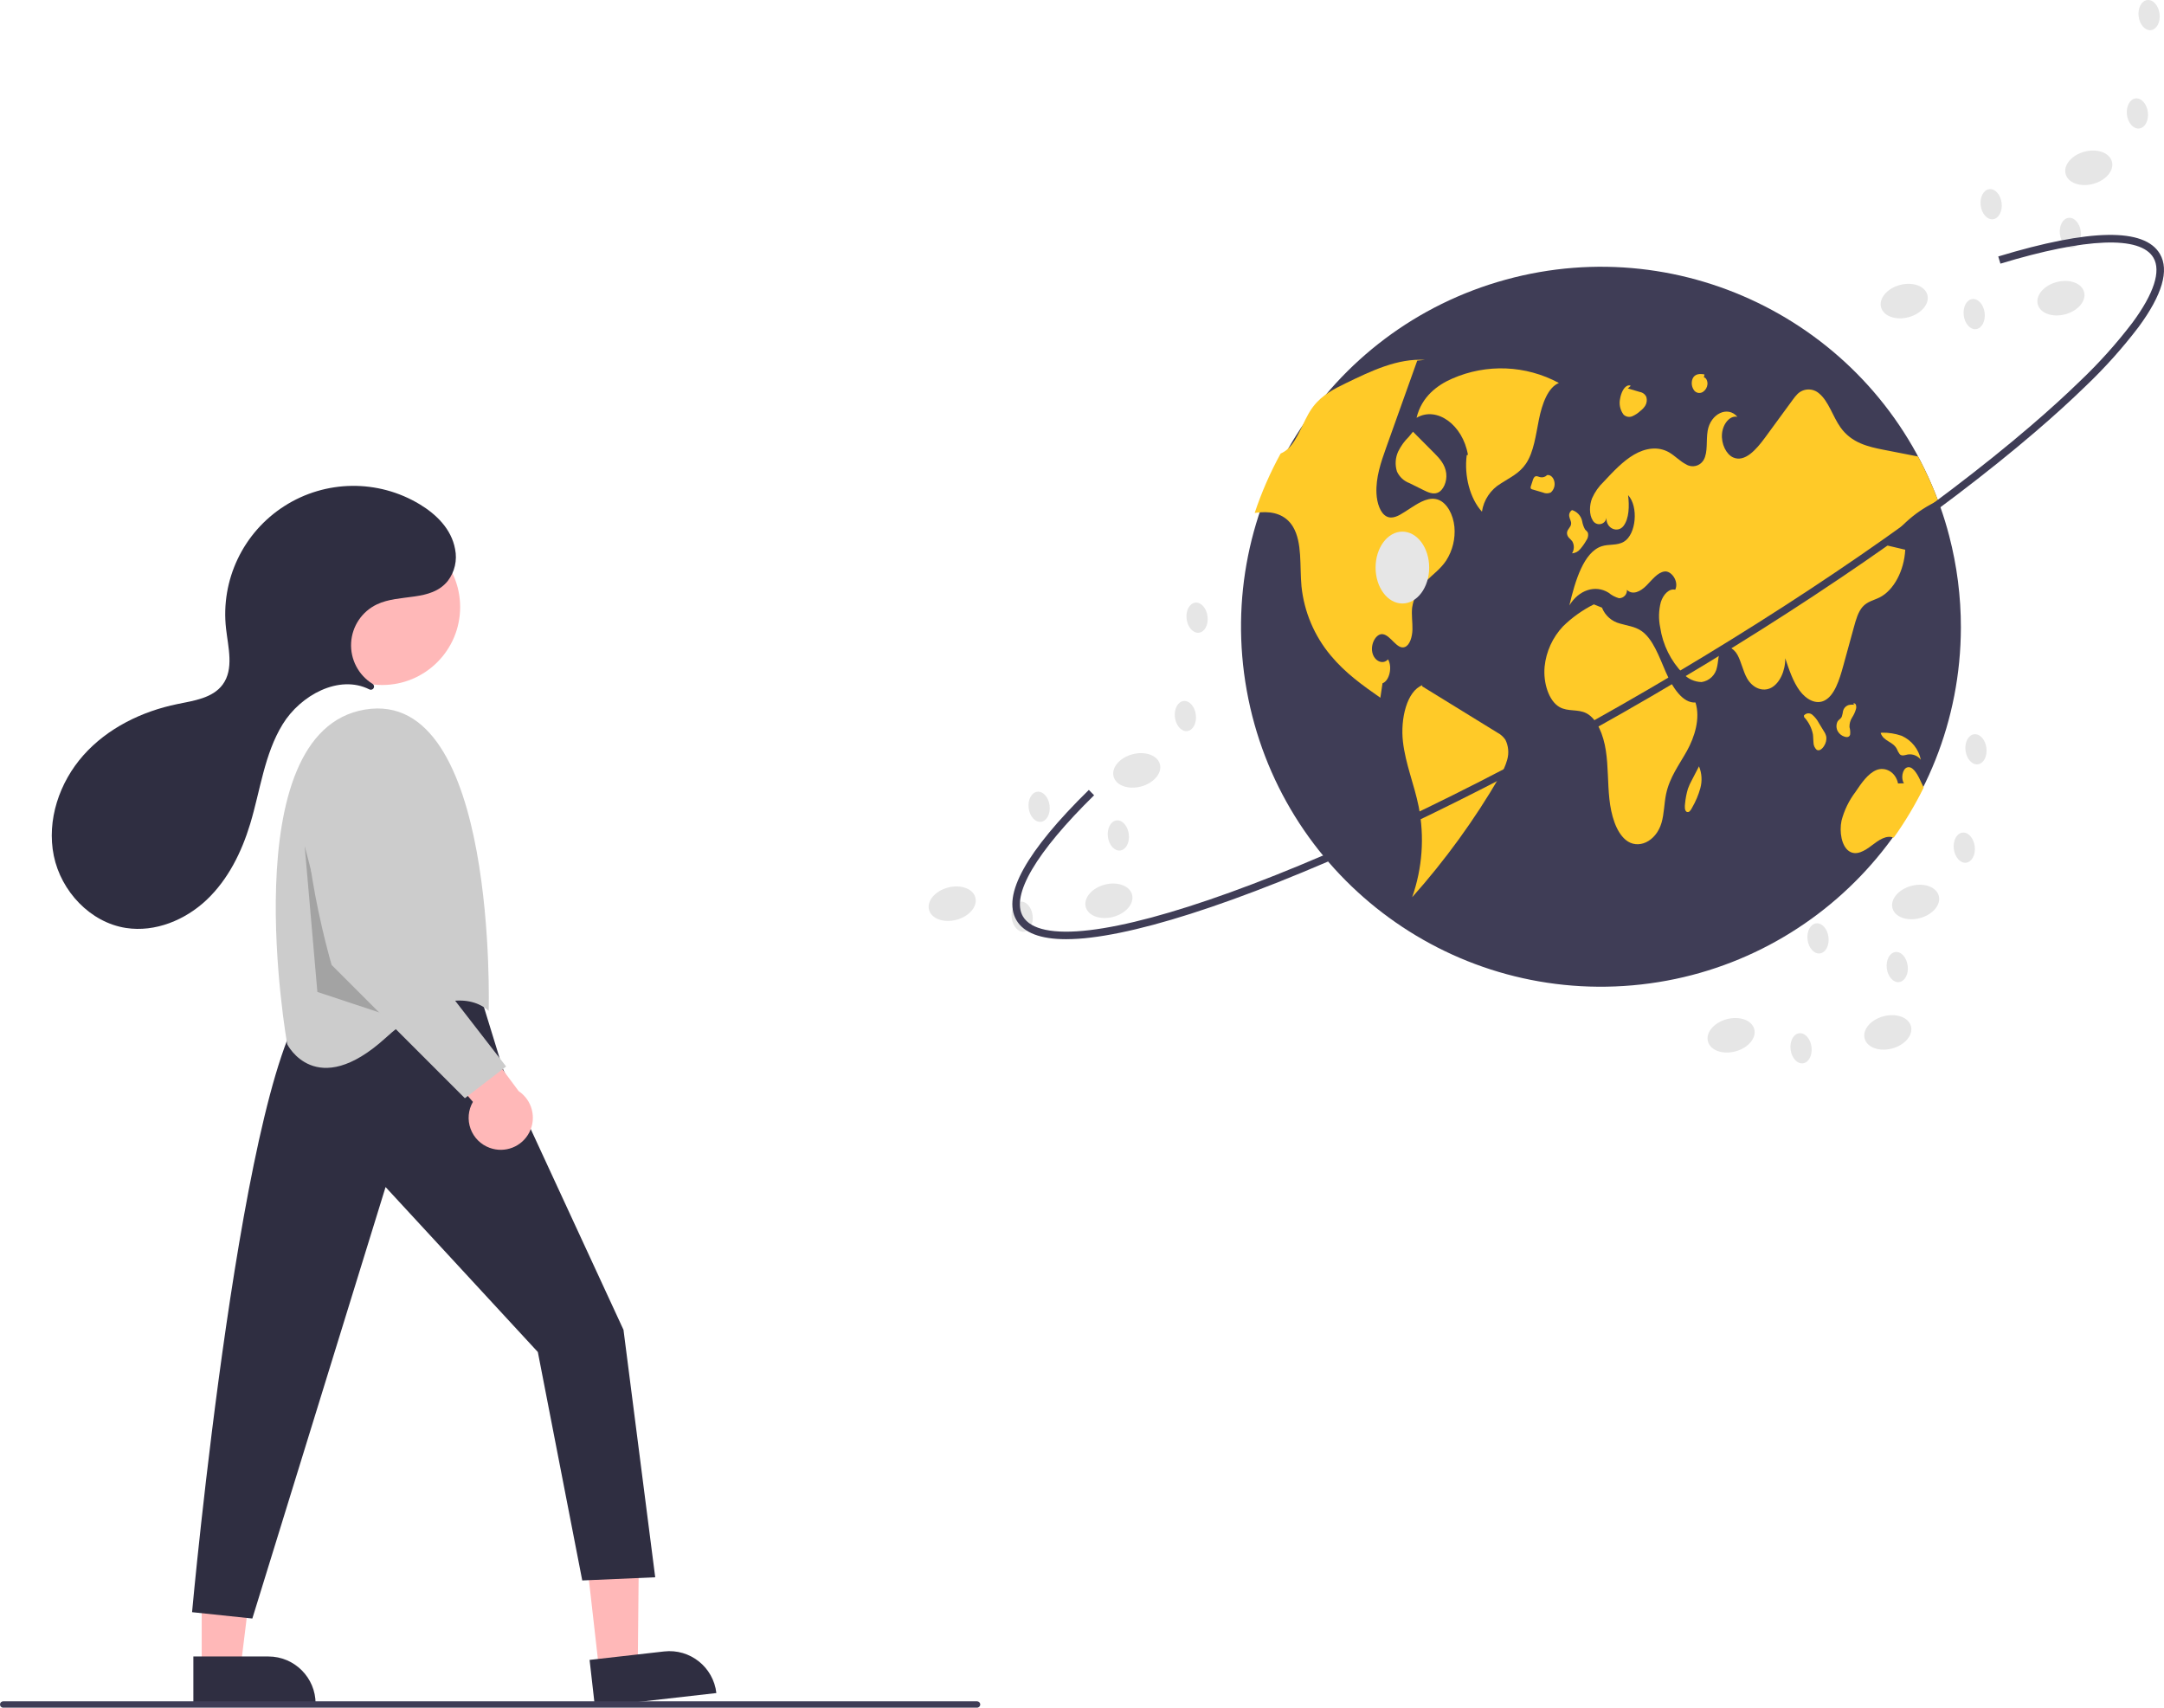
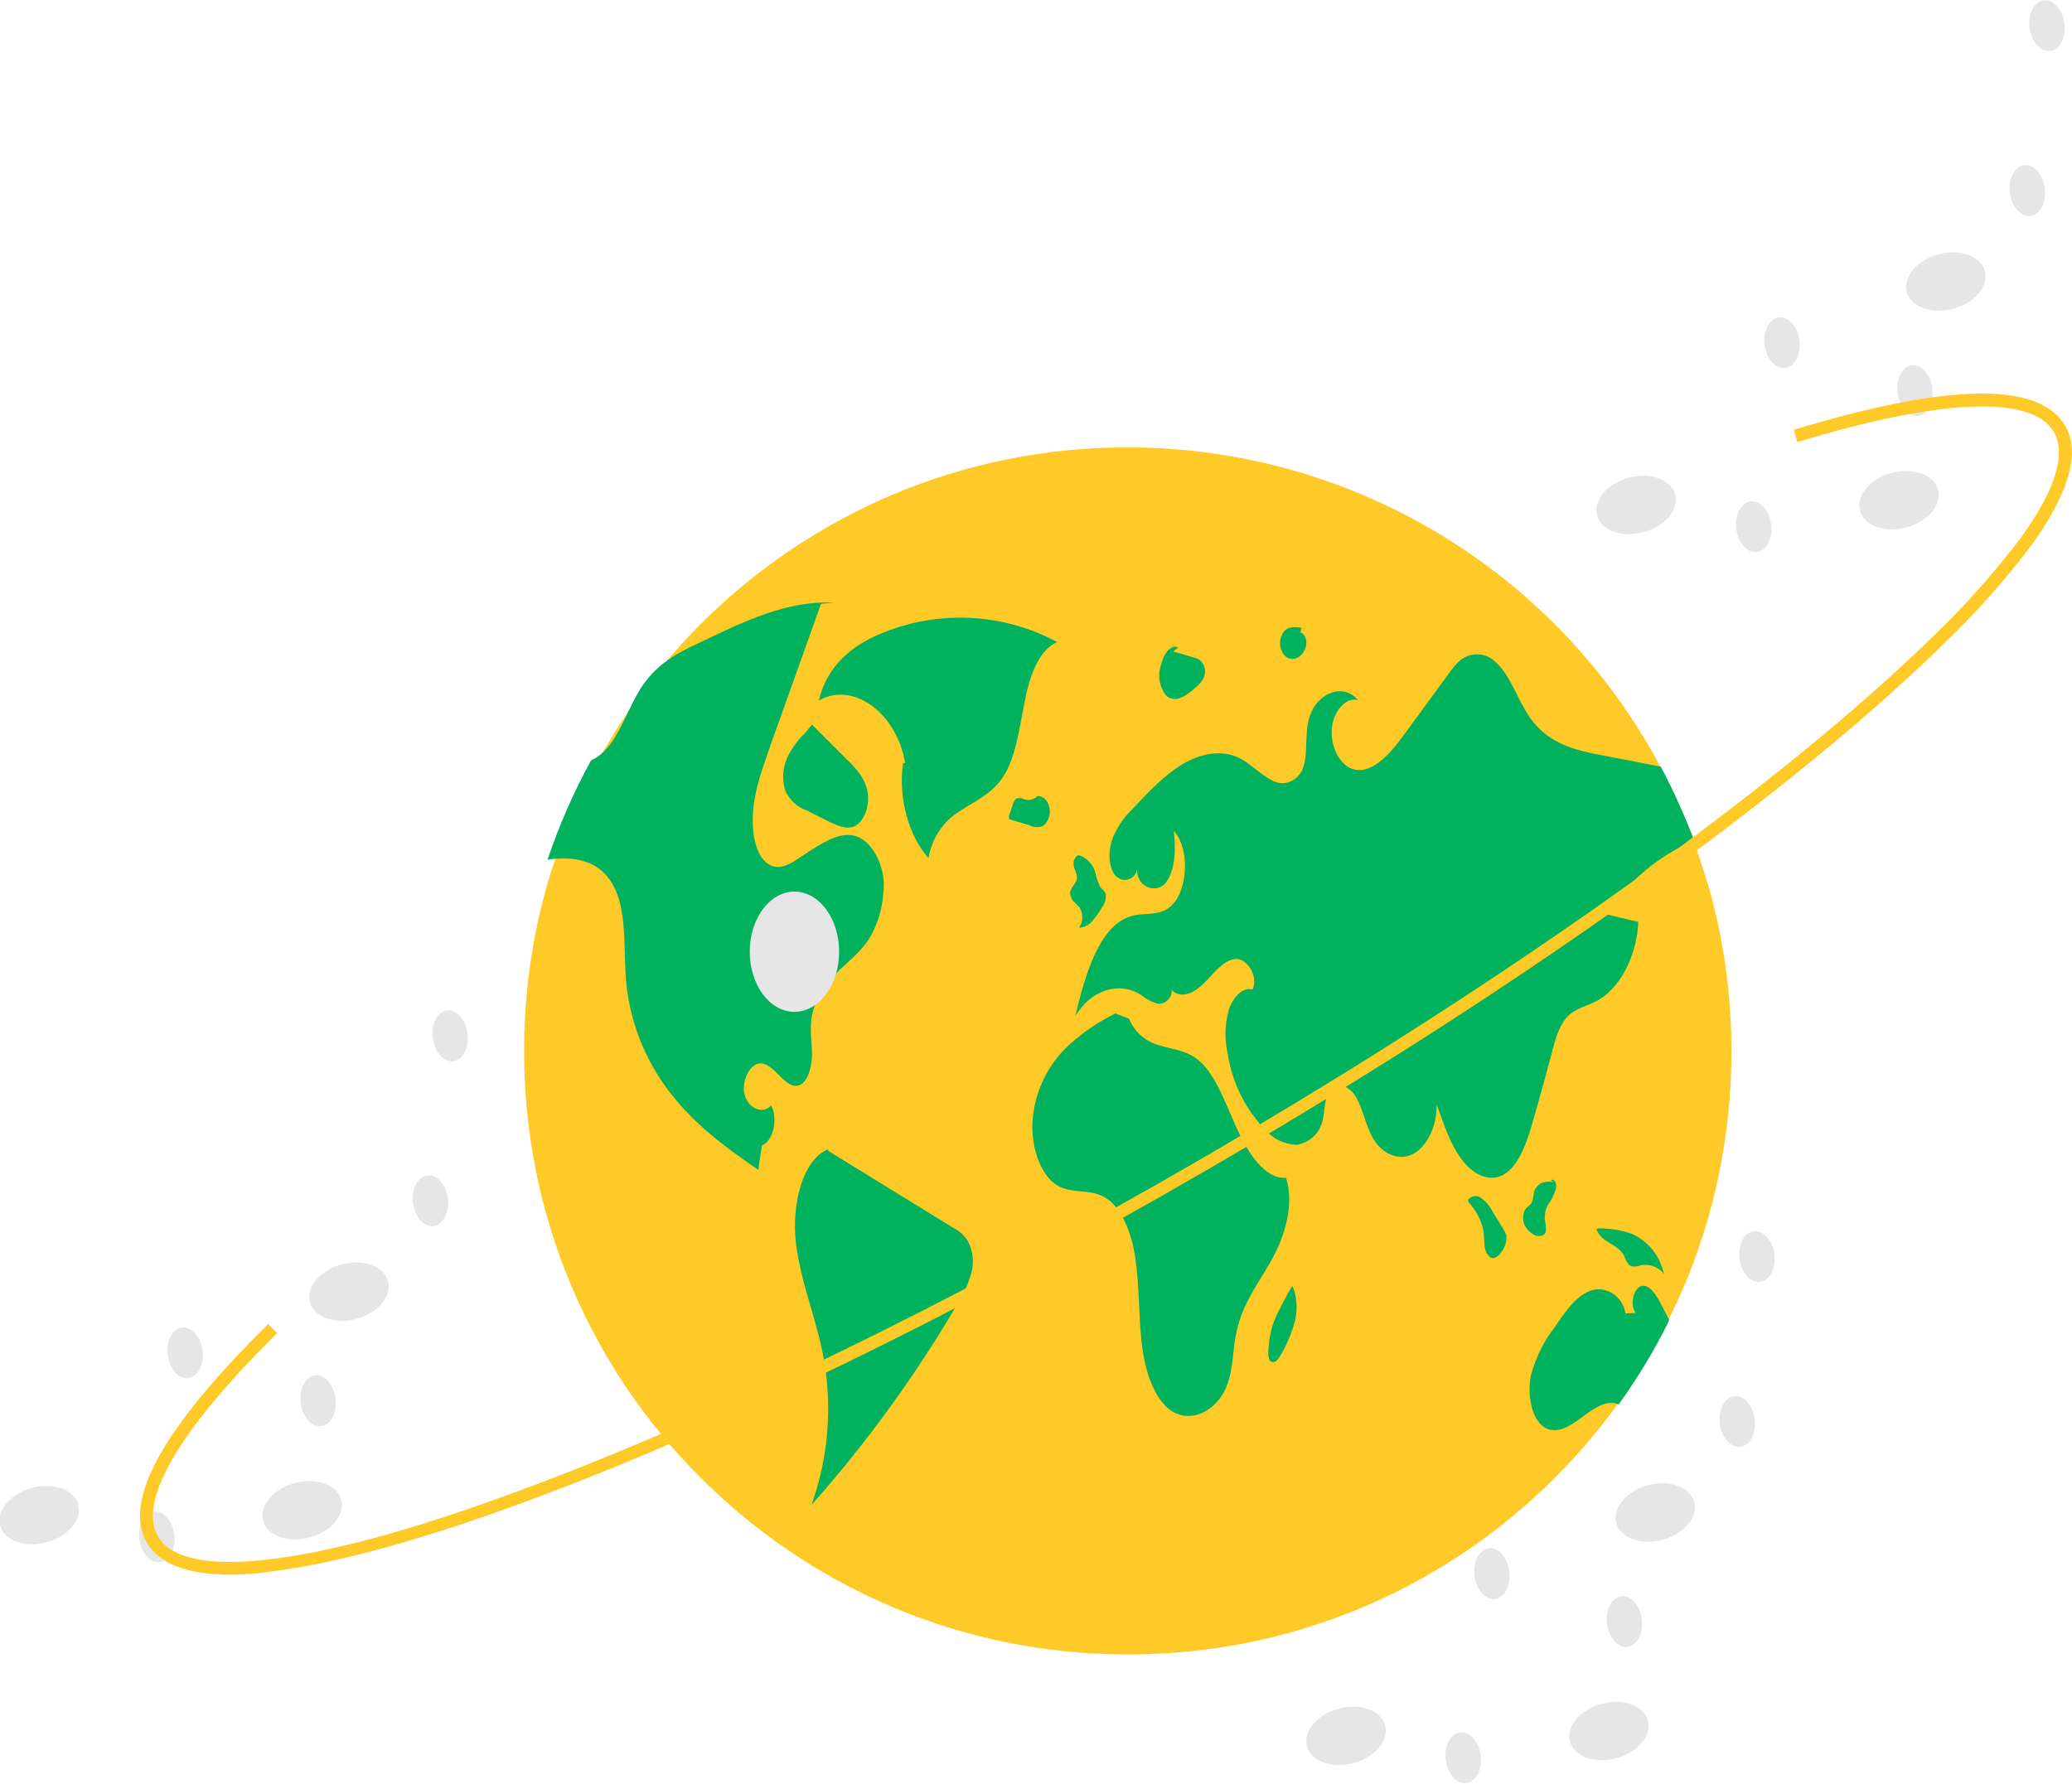
- <svg xmlns="http://www.w3.org/2000/svg" data-name="Layer 1" width="682.157" height="538.251" viewBox="0 0 682.157 538.251">
-   <polygon points="188.862 526.385 201.044 525.001 201.509 477.358 183.53 479.399 188.862 526.385" fill="#ffb8b8" />
-   <path d="M484.742,714.522l-38.285,4.344h0l-1.679-14.792h0l23.493-2.666a14.887,14.887,0,0,1,16.47,13.113h0Z" transform="translate(-258.9217 -180.8744)" fill="#2f2e41" />
-   <polygon points="63.582 525.623 75.842 525.623 81.674 478.334 63.58 478.336 63.582 525.623" fill="#ffb8b8" />
-   <path d="M358.408,717.88l-38.531.002h0l-.001-14.887h0l23.644-.001A14.887,14.887,0,0,1,358.408,717.88Z" transform="translate(-258.9217 -180.8744)" fill="#2f2e41" />
-   <path d="M410.465,495.03l7,22.769,38,82.231,10,78-23,1-14-72-48-52-42,136-19-2s16-176,38-194C357.465,495.03,393.465,478.03,410.465,495.03Z" transform="translate(-258.9217 -180.8744)" fill="#2f2e41" />
-   <circle cx="120.492" cy="191.348" r="24.561" fill="#ffb8b8" />
-   <path d="M412.965,499.53s3-102-39-95-24.5,105.5-24.5,105.5,9,18,31-2S412.965,499.53,412.965,499.53Z" transform="translate(-258.9217 -180.8744)" fill="#ccc" />
-   <polygon points="96.044 266.656 105.927 304.539 120.984 319.597 100.044 312.656 96.044 266.656" opacity="0.2" style="isolation:isolate" />
-   <path d="M413.276,542.668a10.056,10.056,0,0,1-5.277-14.488L384.64,501.137l18.414-2.397,19.359,26.048a10.11,10.11,0,0,1-9.137,17.88Z" transform="translate(-258.9217 -180.8744)" fill="#ffb8b8" />
-   <path d="M384.835,425.306l2.63,51.724,31,40-13,10-42-42s-15-51-4-66c4.125-5.625,8.672-7.172,12.744-6.908A13.78,13.78,0,0,1,384.835,425.306Z" transform="translate(-258.9217 -180.8744)" fill="#ccc" />
-   <path d="M376.493,398.03a1.014,1.014,0,0,0-.143-1.617,14.283,14.283,0,0,1,1.376-25.037c7.221-3.443,17.006-.764,22.344-7.38a12.409,12.409,0,0,0,2.303-10.077c-1.152-6.249-5.849-10.889-11.11-14.07a40.429,40.429,0,0,0-61.089,39.134c.679,6.014,2.535,12.758-1.041,17.641-3.147,4.297-9.088,5.103-14.307,6.171-11.193,2.29-21.992,7.574-29.588,16.108s-11.648,20.508-9.358,31.701,11.478,21.03,22.771,22.765c9.192,1.412,18.683-2.491,25.433-8.888s11.016-15.035,13.708-23.937c3.194-10.565,4.454-21.95,10.221-31.362,5.643-9.21,17.804-15.812,27.335-11.015a1.022,1.022,0,0,0,1.147-.137Z" transform="translate(-258.9217 -180.8744)" fill="#2f2e41" />
-   <path d="M566.922,719.126h-307a1,1,0,0,1,0-2h307a1,1,0,0,1,0,2Z" transform="translate(-258.9217 -180.8744)" fill="#3f3d56" />
-   <path d="M877.051,378.654a113.455,113.455,0,1,1-7.183-39.952c.247.666.489,1.332.723,2.005v.006q1.571,4.435,2.767,9.036A114.225,114.225,0,0,1,877.051,378.654Z" transform="translate(-258.9217 -180.8744)" fill="#3f3d56" />
-   <path d="M750.335,301.592a38.323,38.323,0,0,0-33.644-1.376c-4.704,2.047-9.657,5.72-11.226,12.351,6.347-3.746,14.562,2.172,16.195,11.666l-.381.105c-.863,6.576,1.063,13.735,4.791,17.812a12.528,12.528,0,0,1,6.013-8.918c2.739-1.801,5.769-3.109,7.86-6.204,2.479-3.669,3.108-9.032,4.092-13.924S746.888,302.955,750.335,301.592Z" transform="translate(-258.9217 -180.8744)" fill="#ffca28" />
-   <path d="M714.808,357.549c-1.758,2.64-4.106,4.296-6.212,6.358a14.301,14.301,0,0,0-4.518,8.446c-.267,2.297.146,4.632.089,6.955-.057,2.322-.831,4.937-2.411,5.514-2.494.901-4.398-3.731-6.961-4.055-2.037-.254-3.871,2.951-3.281,5.73s3.363,4.01,4.956,2.196c1.44,2.418.425,6.802-1.739,7.545-.229,1.523-.457,3.04-.679,4.562-5.47-3.826-10.997-7.716-15.648-13.319a40.429,40.429,0,0,1-9.214-21.778c-.603-6.441.292-13.808-2.665-18.764-2.367-3.966-6.428-4.842-10.083-4.594-.666.044-1.339.121-2.005.203a112.966,112.966,0,0,1,8.179-18.719,8.014,8.014,0,0,0,2.05-1.276c3.401-2.887,4.912-8.731,7.672-12.774q.267-.39.552-.761c2.824-3.687,6.606-5.584,10.261-7.348,8.091-3.928,16.416-7.907,24.957-7.361l-2.43.235q-4.255,11.917-8.516,23.834-.647,1.827-1.307,3.661c-1.612,4.518-3.274,9.328-3.027,14.385.146,2.995,1.187,6.193,3.166,7.221,1.847.952,3.864-.216,5.647-1.371.755-.482,1.504-.965,2.259-1.453,2.71-1.745,5.711-3.534,8.573-2.367,2.621,1.066,4.556,4.626,4.924,8.465A16.924,16.924,0,0,1,714.808,357.549Z" transform="translate(-258.9217 -180.8744)" fill="#ffca28" />
-   <path d="M730.923,411.789q-11.87-7.309-23.741-14.617l.134-.346c-4.92,1.874-6.963,10.62-6.15,17.772s3.57,13.546,4.963,20.515a54.454,54.454,0,0,1-2.053,28.573,234.003,234.003,0,0,0,27.489-37.879,20.265,20.265,0,0,0,2.487-5.514,8.771,8.771,0,0,0-.581-6.238A6.946,6.946,0,0,0,730.923,411.789Z" transform="translate(-258.9217 -180.8744)" fill="#ffca28" />
-   <path d="M699.691,323.145a8.751,8.751,0,0,0-.401,6.364,7.054,7.054,0,0,0,3.941,3.65l4.373,2.167c1.455.721,3.023,1.449,4.505.856,1.789-.716,3.029-3.52,2.708-6.123-.341-2.77-2.088-4.676-3.702-6.298q-3.39-3.406-6.78-6.812l-1.274,1.56A17.009,17.009,0,0,0,699.691,323.145Z" transform="translate(-258.9217 -180.8744)" fill="#ffca28" />
-   <path d="M853.611,352.758q2.951.695,5.901,1.39c-.343,6.644-3.636,12.793-8.052,15.02-1.84.927-3.89,1.269-5.413,3.001-1.377,1.574-2.075,4.023-2.716,6.365q-1.685,6.13-3.37,12.26c-1.206,4.404-2.754,9.296-5.889,10.883-2.69,1.364-5.768-.305-7.837-3.103-2.069-2.798-3.331-6.561-4.556-10.229.076,3.998-1.783,7.919-4.417,9.309-2.64,1.39-5.851.133-7.615-2.97-1.269-2.227-1.796-5.165-3.04-7.424-1.244-2.259-3.852-3.553-5.21-1.434-.895,1.409-.781,3.566-1.225,5.356a5.816,5.816,0,0,1-4.861,4.677,8.105,8.105,0,0,1-5.819-2.659,26.359,26.359,0,0,1-7.228-14.576,17.388,17.388,0,0,1,.203-7.97c.78-2.468,2.665-4.372,4.537-3.902,1.231-2.602-1.199-6.054-3.388-5.749-2.196.305-3.915,2.659-5.717,4.467-1.796,1.808-4.309,3.122-6.117,1.326a2.481,2.481,0,0,1-2.324,2.629q-.098.006-.195.004a8.998,8.998,0,0,1-3.281-1.739c-4.144-2.583-9.404-.869-12.348,4.017,1.84-7.83,4.537-16.816,10.191-18.656,2.31-.755,4.829-.133,7.012-1.44,3.865-2.316,4.645-11.067,1.307-14.677.425,3.414.343,7.399-1.459,9.734-1.802,2.335-5.584.812-5.356-2.64a2.313,2.313,0,0,1-4.302.914c-1.199-1.827-1.098-4.816-.247-6.999a16.487,16.487,0,0,1,3.699-5.254c3.014-3.23,6.073-6.498,9.563-8.528,3.496-2.031,7.532-2.716,11.035-.698,1.847,1.066,3.471,2.843,5.356,3.782a3.969,3.969,0,0,0,5.465-1.28l0-0q.032-.051.062-.104c1.402-2.462.742-6.117,1.263-9.195.933-5.438,6.371-7.983,9.385-4.391-2.253-.577-4.581,2.088-4.861,5.318-.286,3.23,1.345,6.491,3.528,7.469,3.668,1.624,7.259-2.462,10.032-6.244q4.34-5.939,8.693-11.872a14.347,14.347,0,0,1,1.555-1.891,5.002,5.002,0,0,1,6.834-.14c2.932,2.392,4.309,7.297,6.714,10.673,3.49,4.905,8.712,6.098,13.573,7.05q5.435,1.057,10.876,2.126a112.69,112.69,0,0,1,6.314,13.941A38.211,38.211,0,0,0,853.611,352.758Z" transform="translate(-258.9217 -180.8744)" fill="#ffca28" />
-   <path d="M865.325,429.108a113.761,113.761,0,0,1-9.455,15.819c-2.284-.977-4.74.768-6.879,2.405-2.234,1.713-4.918,3.382-7.209,1.821-2.341-1.599-3.097-6.073-2.354-9.62a25.632,25.632,0,0,1,4.391-9.036c1.904-2.843,3.94-5.793,6.587-6.898,2.652-1.104,6.06.457,6.834,4.226l1.878-.064c-1.053-1.447-.501-4.442.914-4.969,1.631-.615,3.046,1.624,4.01,3.604C864.474,427.293,864.912,428.194,865.325,429.108Z" transform="translate(-258.9217 -180.8744)" fill="#ffca28" />
-   <path d="M793.388,402.305c-4.037.254-7.235-4.716-9.36-9.606s-4.064-10.481-7.707-12.97c-2.081-1.422-4.455-1.617-6.712-2.306a8.311,8.311,0,0,1-5.7-5.019l-2.561-1.035a38.461,38.461,0,0,0-9.723,6.933,21.732,21.732,0,0,0-5.794,12.666c-.489,5.126,1.317,10.842,4.693,12.768,2.667,1.522,5.773.563,8.474,1.955,3.376,1.74,5.38,6.796,6.138,11.788s.566,10.179,1.109,15.228,2.039,10.301,5.134,12.888c3.874,3.237,9.558.547,11.296-5.346.852-2.891.823-6.153,1.461-9.153,1.123-5.284,4.153-9.205,6.556-13.54S794.986,407.335,793.388,402.305Z" transform="translate(-258.9217 -180.8744)" fill="#ffca28" />
-   <path d="M753.494,350.378a10.773,10.773,0,0,1,1.051,1.116,3.667,3.667,0,0,1-.065,3.787,3.523,3.523,0,0,0,2.523-1.282,16.214,16.214,0,0,0,1.934-2.725,2.97,2.97,0,0,0,.57-2.377c-.191-.544-.642-.776-.958-1.186a8.058,8.058,0,0,1-.885-2.57,4.635,4.635,0,0,0-3.359-3.54l.202.039a1.919,1.919,0,0,0-.899,2.044c.123.792.631,1.449.581,2.257-.073,1.161-1.233,1.706-1.305,2.868A2.217,2.217,0,0,0,753.494,350.378Z" transform="translate(-258.9217 -180.8744)" fill="#ffca28" />
-   <path d="M746.577,330.643l.018-.004a3.242,3.242,0,0,0,.344-.367Z" transform="translate(-258.9217 -180.8744)" fill="#ffca28" />
-   <path d="M747.787,336.094a3.521,3.521,0,0,0,1.096-3.49c-.293-1.32-1.331-2.208-2.289-1.964a2.333,2.333,0,0,1-2.169.639c-.592-.152-1.242-.545-1.755-.099a2.657,2.657,0,0,0-.598,1.167q-.285.875-.57,1.75a1.104,1.104,0,0,0-.067.663.562.562,0,0,0,.431.343l3.42,1.008A2.947,2.947,0,0,0,747.787,336.094Z" transform="translate(-258.9217 -180.8744)" fill="#ffca28" />
-   <path d="M833.86,411.352q-.79-1.294-1.581-2.589a8.648,8.648,0,0,0-2.083-2.616,1.846,1.846,0,0,0-2.601.23l-0.0 0-.028.034.064.493a11.131,11.131,0,0,1,2.777,5.418c.12.882.078,1.794.184,2.68a3.126,3.126,0,0,0,.976,2.186c.83.554,1.804-.263,2.395-1.26a4.34,4.34,0,0,0,.672-2.763A4.844,4.844,0,0,0,833.86,411.352Z" transform="translate(-258.9217 -180.8744)" fill="#ffca28" />
-   <path d="M842.127,412.475a5.974,5.974,0,0,0-.193-2.409,5.288,5.288,0,0,1,.805-2.998,9.748,9.748,0,0,0,1.254-2.749,2.299,2.299,0,0,0-.06-1.346c-.174-.392-.597-.571-.839-.26l.519.334a4.723,4.723,0,0,0-2.105.102,2.605,2.605,0,0,0-1.595,1.798,11.13,11.13,0,0,1-.418,1.866c-.309.636-.908.848-1.285,1.406a3.361,3.361,0,0,0,.053,3.193,3.727,3.727,0,0,0,2.108,1.658C841.003,413.296,841.837,413.308,842.127,412.475Z" transform="translate(-258.9217 -180.8744)" fill="#ffca28" />
-   <path d="M856.85,416.917a7.243,7.243,0,0,0,.912,1.674c.705.71,1.663.274,2.518.101a4.353,4.353,0,0,1,4.141,1.661,10.541,10.541,0,0,0-6.063-7.564,17.812,17.812,0,0,0-6.235-.975l-.362.093C852.685,414.593,855.582,414.533,856.85,416.917Z" transform="translate(-258.9217 -180.8744)" fill="#ffca28" />
-   <path d="M794.492,422.411l.005.012.105-.203Z" transform="translate(-258.9217 -180.8744)" fill="#ffca28" />
-   <path d="M792.259,426.734a19.84,19.84,0,0,0-1.253,2.753,23.963,23.963,0,0,0-.908,4.71c-.113.908-.148,2.067.42,2.509a.807.807,0,0,0,1.055-.143,4.173,4.173,0,0,0,.765-1.137,26.195,26.195,0,0,0,2.583-6.129,10.666,10.666,0,0,0-.423-6.874Q793.378,424.578,792.259,426.734Z" transform="translate(-258.9217 -180.8744)" fill="#ffca28" />
-   <path d="M770.711,311.552a2.543,2.543,0,0,0,2.74.535,9.05,9.05,0,0,0,2.579-1.703,6.067,6.067,0,0,0,1.563-1.705,3.458,3.458,0,0,0,.32-2.635,2.676,2.676,0,0,0-2.04-1.613q-1.898-.563-3.797-1.126l.915-.825c-.942-.505-1.984.433-2.573,1.594a8.582,8.582,0,0,0-.781,2.404A6.171,6.171,0,0,0,770.711,311.552Z" transform="translate(-258.9217 -180.8744)" fill="#ffca28" />
-   <path d="M793.054,304.052a2.091,2.091,0,0,0,2.849.232,3.185,3.185,0,0,0,1.26-2.27c.09-.995-.403-2.102-1.106-2.188l.161-.932c-1.354-.245-3.021-.294-3.746,1.351A3.861,3.861,0,0,0,793.054,304.052Z" transform="translate(-258.9217 -180.8744)" fill="#ffca28" />
-   <ellipse cx="442.072" cy="178.894" rx="8.447" ry="11.327" fill="#e6e6e6" />
-   <ellipse cx="854.01" cy="506.281" rx="7.557" ry="5.257" transform="translate(-360.4477 55.95466) rotate(-14.91271)" fill="#e6e6e6" />
-   <ellipse cx="804.613" cy="507.196" rx="7.557" ry="5.257" transform="matrix(0.96632, -0.25735, 0.25735, 0.96632, -362.3469, 43.27341)" fill="#e6e6e6" />
-   <ellipse cx="862.785" cy="465.184" rx="7.557" ry="5.257" transform="translate(-349.5759 56.82874) rotate(-14.91271)" fill="#e6e6e6" />
-   <ellipse cx="878.119" cy="448.054" rx="3.322" ry="4.776" transform="translate(-307.3788 -69.42422) rotate(-7.0677)" fill="#e6e6e6" />
-   <ellipse cx="881.808" cy="417.049" rx="3.322" ry="4.776" transform="translate(-303.5358 -69.20601) rotate(-7.0677)" fill="#e6e6e6" />
-   <ellipse cx="832.015" cy="476.653" rx="3.322" ry="4.776" transform="translate(-311.2479 -74.87966) rotate(-7.0677)" fill="#e6e6e6" />
-   <ellipse cx="856.989" cy="485.692" rx="3.322" ry="4.776" transform="translate(-312.1703 -71.73819) rotate(-7.0677)" fill="#e6e6e6" />
-   <ellipse cx="826.666" cy="511.294" rx="3.322" ry="4.776" transform="translate(-315.5509 -75.27458) rotate(-7.0677)" fill="#e6e6e6" />
-   <ellipse cx="608.48" cy="464.799" rx="7.557" ry="5.257" transform="translate(-358.0422 -8.62878) rotate(-14.91271)" fill="#e6e6e6" />
-   <ellipse cx="559.084" cy="465.714" rx="7.557" ry="5.257" transform="translate(-359.9414 -21.31002) rotate(-14.91271)" fill="#e6e6e6" />
-   <ellipse cx="617.256" cy="423.702" rx="7.557" ry="5.257" transform="matrix(0.96632, -0.25735, 0.25735, 0.96632, -347.1704, -7.75469)" fill="#e6e6e6" />
-   <ellipse cx="632.59" cy="406.573" rx="3.322" ry="4.776" transform="translate(-304.1404 -99.94986) rotate(-7.0677)" fill="#e6e6e6" />
-   <ellipse cx="636.278" cy="375.567" rx="3.322" ry="4.776" transform="translate(-300.2975 -99.73165) rotate(-7.0677)" fill="#e6e6e6" />
-   <ellipse cx="586.486" cy="435.171" rx="3.322" ry="4.776" transform="translate(-308.0096 -105.4053) rotate(-7.0677)" fill="#e6e6e6" />
-   <ellipse cx="611.459" cy="444.21" rx="3.322" ry="4.776" transform="translate(-308.932 -102.2638) rotate(-7.0677)" fill="#e6e6e6" />
-   <ellipse cx="581.137" cy="469.813" rx="3.322" ry="4.776" transform="translate(-312.3126 -105.8002) rotate(-7.0677)" fill="#e6e6e6" />
-   <ellipse cx="908.586" cy="274.864" rx="7.557" ry="5.257" transform="translate(-299.055 62.20536) rotate(-14.91271)" fill="#e6e6e6" />
-   <ellipse cx="859.19" cy="275.779" rx="7.557" ry="5.257" transform="translate(-300.9542 49.52411) rotate(-14.91271)" fill="#e6e6e6" />
-   <ellipse cx="917.361" cy="233.767" rx="7.557" ry="5.257" transform="matrix(0.96632, -0.25735, 0.25735, 0.96632, -288.1832, 63.07944)" fill="#e6e6e6" />
-   <ellipse cx="932.696" cy="216.637" rx="3.322" ry="4.776" transform="translate(-278.49 -64.46748) rotate(-7.0677)" fill="#e6e6e6" />
-   <ellipse cx="936.384" cy="185.632" rx="3.322" ry="4.776" transform="translate(-274.647 -64.24926) rotate(-7.0677)" fill="#e6e6e6" />
-   <ellipse cx="886.592" cy="245.236" rx="3.322" ry="4.776" transform="translate(-282.3592 -69.92291) rotate(-7.0677)" fill="#e6e6e6" />
-   <ellipse cx="911.565" cy="254.275" rx="3.322" ry="4.776" transform="translate(-283.2816 -66.78145) rotate(-7.0677)" fill="#e6e6e6" />
-   <ellipse cx="881.243" cy="279.877" rx="3.322" ry="4.776" transform="translate(-286.6622 -70.31783) rotate(-7.0677)" fill="#e6e6e6" />
-   <path d="M594.991,476.906c-8.082,0-13.336-2.008-15.661-6-4.586-7.872,3.095-21.685,22.827-41.055l1.658,1.688c-18.33,17.993-26.299,31.551-22.441,38.176,2.442,4.19,9.708,5.692,21.019,4.341,11.228-1.34,26.108-5.336,44.227-11.874,37.301-13.462,84.099-36.169,131.773-63.94,47.673-27.77,90.51-57.276,120.622-83.083,5.784-4.958,11.033-9.727,15.601-14.175a155.354,155.354,0,0,0,16.545-18.439c6.754-9.171,9.034-16.233,6.592-20.424-4.078-7-21.208-6.342-48.237,1.856l-.686-2.265c28.999-8.794,46.148-9.058,50.968-.782,2.995,5.142.73,12.886-6.731,23.019a157.689,157.689,0,0,1-16.8,18.731c-4.604,4.483-9.89,9.286-15.712,14.276-30.217,25.898-73.178,55.492-120.97,83.331-47.794,27.841-94.729,50.613-132.161,64.122-18.287,6.6-33.343,10.637-44.75,11.998A65.227,65.227,0,0,1,594.991,476.906Z" transform="translate(-258.9217 -180.8744)" fill="#3f3d56" />
+ <svg xmlns="http://www.w3.org/2000/svg" version="1.1" id="Layer_1" x="0px" y="0px" viewBox="0 0 389.4 335.2" style="enable-background:new 0 0 389.4 335.2;" xml:space="preserve">
+   <style type="text/css">
+ 	.st0{fill:#FFCA28;}
+ 	.st1{fill:#00B25E;}
+ 	.st2{fill:#E6E6E6;}
+ </style>
+   <path class="st0" d="M325.4,197.8c-0.1,62.7-51,113.4-113.7,113.2c-62.7-0.1-113.4-51-113.2-113.7c0.1-62.7,51-113.4,113.7-113.2  c47.3,0.1,89.5,29.5,106,73.7c0.2,0.7,0.5,1.3,0.7,2v0c1,3,2,6,2.8,9C324.2,178.3,325.4,188,325.4,197.8z" />
+   <path class="st1" d="M198.7,120.7c-10.4-5.6-22.8-6.1-33.6-1.4c-4.7,2-9.7,5.7-11.2,12.4c6.3-3.7,14.6,2.2,16.2,11.7l-0.4,0.1  c-0.9,6.6,1.1,13.7,4.8,17.8c0.6-3.7,2.8-7,6-8.9c2.7-1.8,5.8-3.1,7.9-6.2c2.5-3.7,3.1-9,4.1-13.9  C193.4,127.3,195.2,122.1,198.7,120.7z" />
+   <path class="st1" d="M163.2,176.7c-1.8,2.6-4.1,4.3-6.2,6.4c-2.4,2.2-4,5.2-4.5,8.4c-0.3,2.3,0.1,4.6,0.1,7  c-0.1,2.3-0.8,4.9-2.4,5.5c-2.5,0.9-4.4-3.7-7-4.1c-2-0.3-3.9,3-3.3,5.7s3.4,4,5,2.2c1.4,2.4,0.4,6.8-1.7,7.5  c-0.2,1.5-0.5,3-0.7,4.6c-5.5-3.8-11-7.7-15.6-13.3c-5.2-6.2-8.4-13.8-9.2-21.8c-0.6-6.4,0.3-13.8-2.7-18.8c-2.4-4-6.4-4.8-10.1-4.6  c-0.7,0-1.3,0.1-2,0.2c2.2-6.5,4.9-12.7,8.2-18.7c0.7-0.3,1.4-0.7,2-1.3c3.4-2.9,4.9-8.7,7.7-12.8c0.2-0.3,0.4-0.5,0.6-0.8  c2.8-3.7,6.6-5.6,10.3-7.3c8.1-3.9,16.4-7.9,25-7.4l-2.4,0.2c-2.8,7.9-5.7,15.9-8.5,23.8c-0.4,1.2-0.9,2.4-1.3,3.7  c-1.6,4.5-3.3,9.3-3,14.4c0.1,3,1.2,6.2,3.2,7.2c1.8,1,3.9-0.2,5.6-1.4c0.8-0.5,1.5-1,2.3-1.5c2.7-1.7,5.7-3.5,8.6-2.4  c2.6,1.1,4.6,4.6,4.9,8.5C166.1,169.8,165.2,173.5,163.2,176.7z" />
+   <path class="st1" d="M179.3,230.9c-7.9-4.9-15.8-9.7-23.7-14.6l0.1-0.3c-4.9,1.9-7,10.6-6.1,17.8s3.6,13.5,5,20.5  c1.9,9.5,1.2,19.4-2.1,28.6c10.4-11.7,19.6-24.4,27.5-37.9c1.1-1.7,1.9-3.6,2.5-5.5c0.6-2.1,0.4-4.3-0.6-6.2  C181.2,232.2,180.3,231.4,179.3,230.9z" />
+   <path class="st1" d="M148,142.3c-0.9,2-1.1,4.3-0.4,6.4c0.8,1.7,2.2,3,3.9,3.6l4.4,2.2c1.5,0.7,3,1.4,4.5,0.9c1.8-0.7,3-3.5,2.7-6.1  c-0.3-2.8-2.1-4.7-3.7-6.3c-2.3-2.3-4.5-4.5-6.8-6.8l-1.3,1.6C150,139,148.9,140.5,148,142.3z" />
+   <path class="st1" d="M302,171.9c2,0.5,3.9,0.9,5.9,1.4c-0.3,6.6-3.6,12.8-8.1,15c-1.8,0.9-3.9,1.3-5.4,3c-1.4,1.6-2.1,4-2.7,6.4  c-1.1,4.1-2.2,8.2-3.4,12.3c-1.2,4.4-2.8,9.3-5.9,10.9c-2.7,1.4-5.8-0.3-7.8-3.1c-2.1-2.8-3.3-6.6-4.6-10.2c0.1,4-1.8,7.9-4.4,9.3  c-2.6,1.4-5.9,0.1-7.6-3c-1.3-2.2-1.8-5.2-3-7.4c-1.2-2.3-3.9-3.6-5.2-1.4c-0.9,1.4-0.8,3.6-1.2,5.4c-0.5,2.4-2.4,4.3-4.9,4.7  c-2.2-0.1-4.3-1-5.8-2.7c-3.9-4-6.4-9.1-7.2-14.6c-0.6-2.6-0.5-5.4,0.2-8c0.8-2.5,2.7-4.4,4.5-3.9c1.2-2.6-1.2-6.1-3.4-5.7  c-2.2,0.3-3.9,2.7-5.7,4.5c-1.8,1.8-4.3,3.1-6.1,1.3c0.1,1.4-1,2.5-2.3,2.6c-0.1,0-0.1,0-0.2,0c-1.2-0.3-2.3-0.9-3.3-1.7  c-4.1-2.6-9.4-0.9-12.3,4c1.8-7.8,4.5-16.8,10.2-18.7c2.3-0.8,4.8-0.1,7-1.4c3.9-2.3,4.6-11.1,1.3-14.7c0.4,3.4,0.3,7.4-1.5,9.7  c-1.8,2.3-5.6,0.8-5.4-2.6c-0.1,1.3-1.3,2.2-2.5,2.1c-0.7-0.1-1.4-0.5-1.8-1.1c-1.2-1.8-1.1-4.8-0.2-7c0.9-2,2.1-3.8,3.7-5.3  c3-3.2,6.1-6.5,9.6-8.5c3.5-2,7.5-2.7,11-0.7c1.8,1.1,3.5,2.8,5.4,3.8c1.9,1.2,4.3,0.6,5.5-1.3v0l0,0c0,0,0-0.1,0.1-0.1  c1.4-2.5,0.7-6.1,1.3-9.2c0.9-5.4,6.4-8,9.4-4.4c-2.3-0.6-4.6,2.1-4.9,5.3c-0.3,3.2,1.3,6.5,3.5,7.5c3.7,1.6,7.3-2.5,10-6.2  c2.9-4,5.8-7.9,8.7-11.9c0.5-0.7,1-1.3,1.6-1.9c1.9-1.8,4.9-1.9,6.8-0.1c2.9,2.4,4.3,7.3,6.7,10.7c3.5,4.9,8.7,6.1,13.6,7  c3.6,0.7,7.2,1.4,10.9,2.1c2.4,4.5,4.5,9.2,6.3,13.9C311.6,160.9,305.9,165.7,302,171.9z" />
+   <path class="st1" d="M313.7,248.2c-2.7,5.5-5.9,10.8-9.5,15.8c-2.3-1-4.7,0.8-6.9,2.4c-2.2,1.7-4.9,3.4-7.2,1.8  c-2.3-1.6-3.1-6.1-2.4-9.6c0.9-3.3,2.3-6.3,4.4-9c1.9-2.8,3.9-5.8,6.6-6.9c2.7-1.1,6.1,0.5,6.8,4.2l1.9-0.1c-1.1-1.4-0.5-4.4,0.9-5  c1.6-0.6,3,1.6,4,3.6C312.8,246.4,313.3,247.3,313.7,248.2z" />
+   <path class="st1" d="M241.7,221.4c-4,0.3-7.2-4.7-9.4-9.6s-4.1-10.5-7.7-13c-2.1-1.4-4.5-1.6-6.7-2.3c-2.6-0.7-4.7-2.5-5.7-5l-2.6-1  c-3.6,1.8-6.9,4.1-9.7,6.9c-3.3,3.5-5.3,7.9-5.8,12.7c-0.5,5.1,1.3,10.8,4.7,12.8c2.7,1.5,5.8,0.6,8.5,2c3.4,1.7,5.4,6.8,6.1,11.8  s0.6,10.2,1.1,15.2c0.5,5,2,10.3,5.1,12.9c3.9,3.2,9.6,0.5,11.3-5.3c0.9-2.9,0.8-6.2,1.5-9.2c1.1-5.3,4.2-9.2,6.6-13.5  S243.3,226.5,241.7,221.4z" />
+   <path class="st1" d="M201.8,169.5c0.4,0.3,0.7,0.7,1.1,1.1c0.7,1.2,0.7,2.6-0.1,3.8c1-0.1,1.9-0.5,2.5-1.3c0.7-0.8,1.4-1.8,1.9-2.7  c0.5-0.7,0.7-1.5,0.6-2.4c-0.2-0.5-0.6-0.8-1-1.2c-0.4-0.8-0.7-1.7-0.9-2.6c-0.4-1.7-1.7-3.1-3.4-3.5l0.2,0c-0.7,0.4-1.1,1.2-0.9,2  c0.1,0.8,0.6,1.4,0.6,2.3c-0.1,1.2-1.2,1.7-1.3,2.9C201.2,168.5,201.4,169.1,201.8,169.5z" />
+   <path class="st1" d="M194.9,149.8L194.9,149.8c0.1-0.1,0.3-0.2,0.4-0.4L194.9,149.8z" />
+   <path class="st1" d="M196.1,155.2c1-0.9,1.4-2.2,1.1-3.5c-0.3-1.3-1.3-2.2-2.3-2c-0.6,0.6-1.4,0.8-2.2,0.6c-0.6-0.2-1.2-0.5-1.8-0.1  c-0.3,0.3-0.5,0.7-0.6,1.2c-0.2,0.6-0.4,1.2-0.6,1.7c-0.1,0.2-0.1,0.4-0.1,0.7c0.1,0.2,0.2,0.3,0.4,0.3l3.4,1  C194.4,155.6,195.3,155.6,196.1,155.2z" />
+   <path class="st1" d="M282.2,230.5c-0.5-0.9-1.1-1.7-1.6-2.6c-0.5-1-1.2-1.9-2.1-2.6c-0.8-0.7-1.9-0.6-2.6,0.2l0,0l0,0l0.1,0.5  c1.4,1.5,2.4,3.4,2.8,5.4c0.1,0.9,0.1,1.8,0.2,2.7c0,0.8,0.4,1.6,1,2.2c0.8,0.6,1.8-0.3,2.4-1.3c0.5-0.8,0.8-1.8,0.7-2.8  C282.8,231.6,282.6,231,282.2,230.5z" />
+   <path class="st1" d="M290.5,231.6c0.1-0.8,0-1.6-0.2-2.4c0-1.1,0.2-2.1,0.8-3c0.6-0.8,1-1.8,1.3-2.7c0.1-0.4,0.1-0.9-0.1-1.3  c-0.2-0.4-0.6-0.6-0.8-0.3l0.5,0.3c-0.7-0.1-1.4-0.1-2.1,0.1c-0.8,0.3-1.4,1-1.6,1.8c-0.1,0.6-0.2,1.3-0.4,1.9  c-0.3,0.6-0.9,0.8-1.3,1.4c-0.5,1-0.5,2.2,0.1,3.2c0.5,0.8,1.2,1.4,2.1,1.7C289.3,232.4,290.2,232.4,290.5,231.6z" />
+   <path class="st1" d="M305.2,236c0.2,0.6,0.5,1.2,0.9,1.7c0.7,0.7,1.7,0.3,2.5,0.1c1.6-0.2,3.2,0.4,4.1,1.7c-0.7-3.4-2.9-6.2-6.1-7.6  c-2-0.7-4.1-1-6.2-1l-0.4,0.1C301,233.7,303.9,233.7,305.2,236z" />
+   <path class="st1" d="M242.8,241.5L242.8,241.5l0.1-0.2L242.8,241.5z" />
+   <path class="st1" d="M240.6,245.9c-0.5,0.9-0.9,1.8-1.3,2.8c-0.5,1.5-0.8,3.1-0.9,4.7c-0.1,0.9-0.1,2.1,0.4,2.5  c0.3,0.2,0.8,0.2,1.1-0.1c0.3-0.3,0.6-0.7,0.8-1.1c1.1-1.9,2-4,2.6-6.1c0.6-2.3,0.5-4.7-0.4-6.9C242.1,243,241.3,244.4,240.6,245.9z  " />
+   <path class="st1" d="M219.1,130.7c0.7,0.7,1.8,0.9,2.7,0.5c1-0.4,1.8-1,2.6-1.7c0.6-0.5,1.2-1,1.6-1.7c0.5-0.8,0.6-1.7,0.3-2.6  c-0.4-0.9-1.1-1.5-2-1.6c-1.3-0.4-2.5-0.8-3.8-1.1l0.9-0.8c-0.9-0.5-2,0.4-2.6,1.6c-0.4,0.8-0.6,1.6-0.8,2.4  C217.6,127.4,218,129.2,219.1,130.7z" />
+   <path class="st1" d="M241.4,123.2c0.7,0.8,2,0.9,2.8,0.2c0.7-0.5,1.2-1.4,1.3-2.3c0.1-1-0.4-2.1-1.1-2.2l0.2-0.9  c-1.4-0.2-3-0.3-3.7,1.4C240.3,120.7,240.5,122.1,241.4,123.2z" />
+   <ellipse class="st2" cx="149.3" cy="178.9" rx="8.4" ry="11.3" />
+   <ellipse transform="matrix(0.9663 -0.2573 0.2573 0.9663 -73.5589 88.7699)" class="st2" cx="302.4" cy="325.4" rx="7.6" ry="5.3" />
+   <ellipse transform="matrix(0.9663 -0.2573 0.2573 0.9663 -75.4582 76.09)" class="st2" cx="253" cy="326.3" rx="7.6" ry="5.3" />
+   <ellipse transform="matrix(0.9663 -0.2573 0.2573 0.9663 -62.6871 89.644)" class="st2" cx="311.1" cy="284.3" rx="7.6" ry="5.3" />
+   <ellipse transform="matrix(0.9924 -0.123 0.123 0.9924 -30.3937 42.1989)" class="st2" cx="326.5" cy="267.2" rx="3.3" ry="4.8" />
+   <ellipse transform="matrix(0.9924 -0.123 0.123 0.9924 -26.5507 42.4171)" class="st2" cx="330.2" cy="236.2" rx="3.3" ry="4.8" />
+   <ellipse transform="matrix(0.9924 -0.123 0.123 0.9924 -34.2628 36.7434)" class="st2" cx="280.4" cy="295.8" rx="3.3" ry="4.8" />
+   <ellipse transform="matrix(0.9924 -0.123 0.123 0.9924 -35.1853 39.8849)" class="st2" cx="305.3" cy="304.8" rx="3.3" ry="4.8" />
+   <ellipse transform="matrix(0.9924 -0.123 0.123 0.9924 -38.5659 36.3485)" class="st2" cx="275" cy="330.4" rx="3.3" ry="4.8" />
+   <ellipse transform="matrix(0.9663 -0.2573 0.2573 0.9663 -71.1534 24.1864)" class="st2" cx="56.8" cy="283.9" rx="7.6" ry="5.3" />
+   <ellipse transform="matrix(0.9663 -0.2573 0.2573 0.9663 -73.0526 11.5052)" class="st2" cx="7.4" cy="284.8" rx="7.6" ry="5.3" />
+   <ellipse transform="matrix(0.9663 -0.2573 0.2573 0.9663 -60.2817 25.0612)" class="st2" cx="65.6" cy="242.8" rx="7.6" ry="5.3" />
+   <ellipse transform="matrix(0.9924 -0.123 0.123 0.9924 -27.1554 11.6732)" class="st2" cx="80.9" cy="225.7" rx="3.3" ry="4.8" />
+   <ellipse transform="matrix(0.9924 -0.123 0.123 0.9924 -23.3124 11.8914)" class="st2" cx="84.6" cy="194.7" rx="3.3" ry="4.8" />
+   <ellipse transform="matrix(0.9924 -0.123 0.123 0.9924 -31.0245 6.2178)" class="st2" cx="34.8" cy="254.3" rx="3.3" ry="4.8" />
+   <ellipse transform="matrix(0.9924 -0.123 0.123 0.9924 -31.947 9.3593)" class="st2" cx="59.8" cy="263.3" rx="3.3" ry="4.8" />
+   <ellipse transform="matrix(0.9924 -0.123 0.123 0.9924 -35.3276 5.8229)" class="st2" cx="29.5" cy="288.9" rx="3.3" ry="4.8" />
+   <ellipse transform="matrix(0.9663 -0.2573 0.2573 0.9663 -12.1661 95.0206)" class="st2" cx="356.9" cy="94" rx="7.6" ry="5.3" />
+   <ellipse transform="matrix(0.9663 -0.2573 0.2573 0.9663 -14.0653 82.3393)" class="st2" cx="307.5" cy="94.9" rx="7.6" ry="5.3" />
+   <ellipse transform="matrix(0.9663 -0.2573 0.2573 0.9663 -1.2936 95.8959)" class="st2" cx="365.7" cy="52.9" rx="7.6" ry="5.3" />
+   <ellipse transform="matrix(0.9924 -0.123 0.123 0.9924 -1.505 47.1556)" class="st2" cx="381" cy="35.8" rx="3.3" ry="4.8" />
+   <ellipse transform="matrix(0.9924 -0.123 0.123 0.9924 2.338 47.3738)" class="st2" cx="384.7" cy="4.8" rx="3.3" ry="4.8" />
+   <ellipse transform="matrix(0.9924 -0.123 0.123 0.9924 -5.3741 41.7002)" class="st2" cx="334.9" cy="64.4" rx="3.3" ry="4.8" />
+   <ellipse transform="matrix(0.9924 -0.123 0.123 0.9924 -6.2966 44.8416)" class="st2" cx="359.9" cy="73.4" rx="3.3" ry="4.8" />
+   <ellipse transform="matrix(0.9924 -0.123 0.123 0.9924 -9.6771 41.3053)" class="st2" cx="329.6" cy="99" rx="3.3" ry="4.8" />
+   <path class="st0" d="M43.3,296c-8.1,0-13.3-2-15.7-6c-4.6-7.9,3.1-21.7,22.8-41.1l1.7,1.7c-18.3,18-26.3,31.6-22.4,38.2  c2.4,4.2,9.7,5.7,21,4.3c11.2-1.3,26.1-5.3,44.2-11.9c37.3-13.5,84.1-36.2,131.8-63.9c47.7-27.8,90.5-57.3,120.6-83.1  c5.8-5,11-9.7,15.6-14.2c6-5.7,11.5-11.9,16.5-18.4c6.8-9.2,9-16.2,6.6-20.4c-4.1-7-21.2-6.3-48.2,1.9l-0.7-2.3  c29-8.8,46.1-9.1,51-0.8c3,5.1,0.7,12.9-6.7,23c-5.1,6.7-10.7,12.9-16.8,18.7c-4.6,4.5-9.9,9.3-15.7,14.3  c-30.2,25.9-73.2,55.5-121,83.3c-47.8,27.8-94.7,50.6-132.2,64.1c-18.3,6.6-33.3,10.6-44.7,12C48.5,295.8,45.9,296,43.3,296z" />
</svg>
